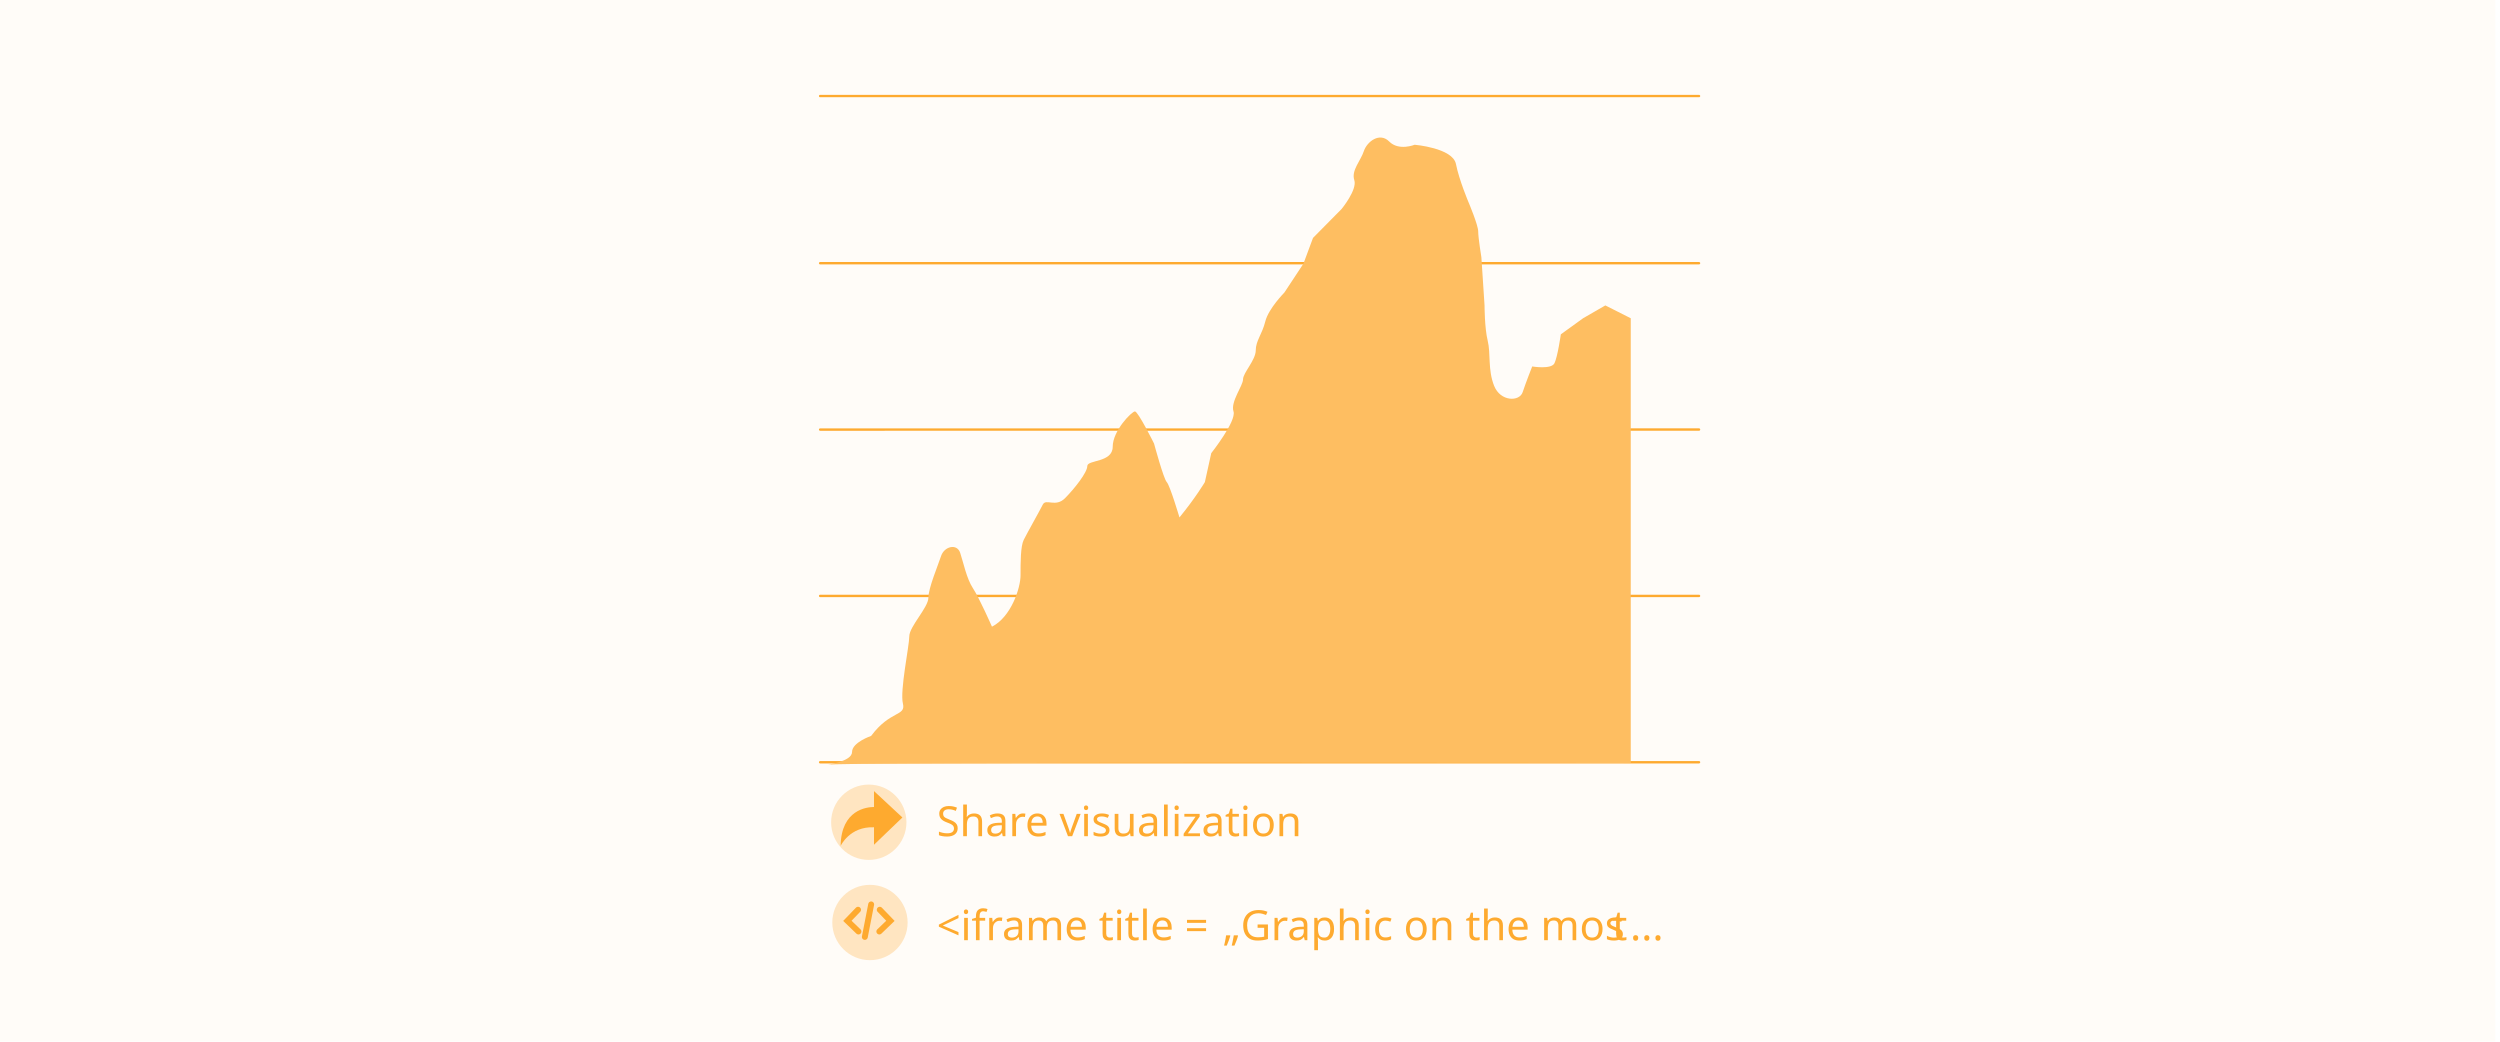
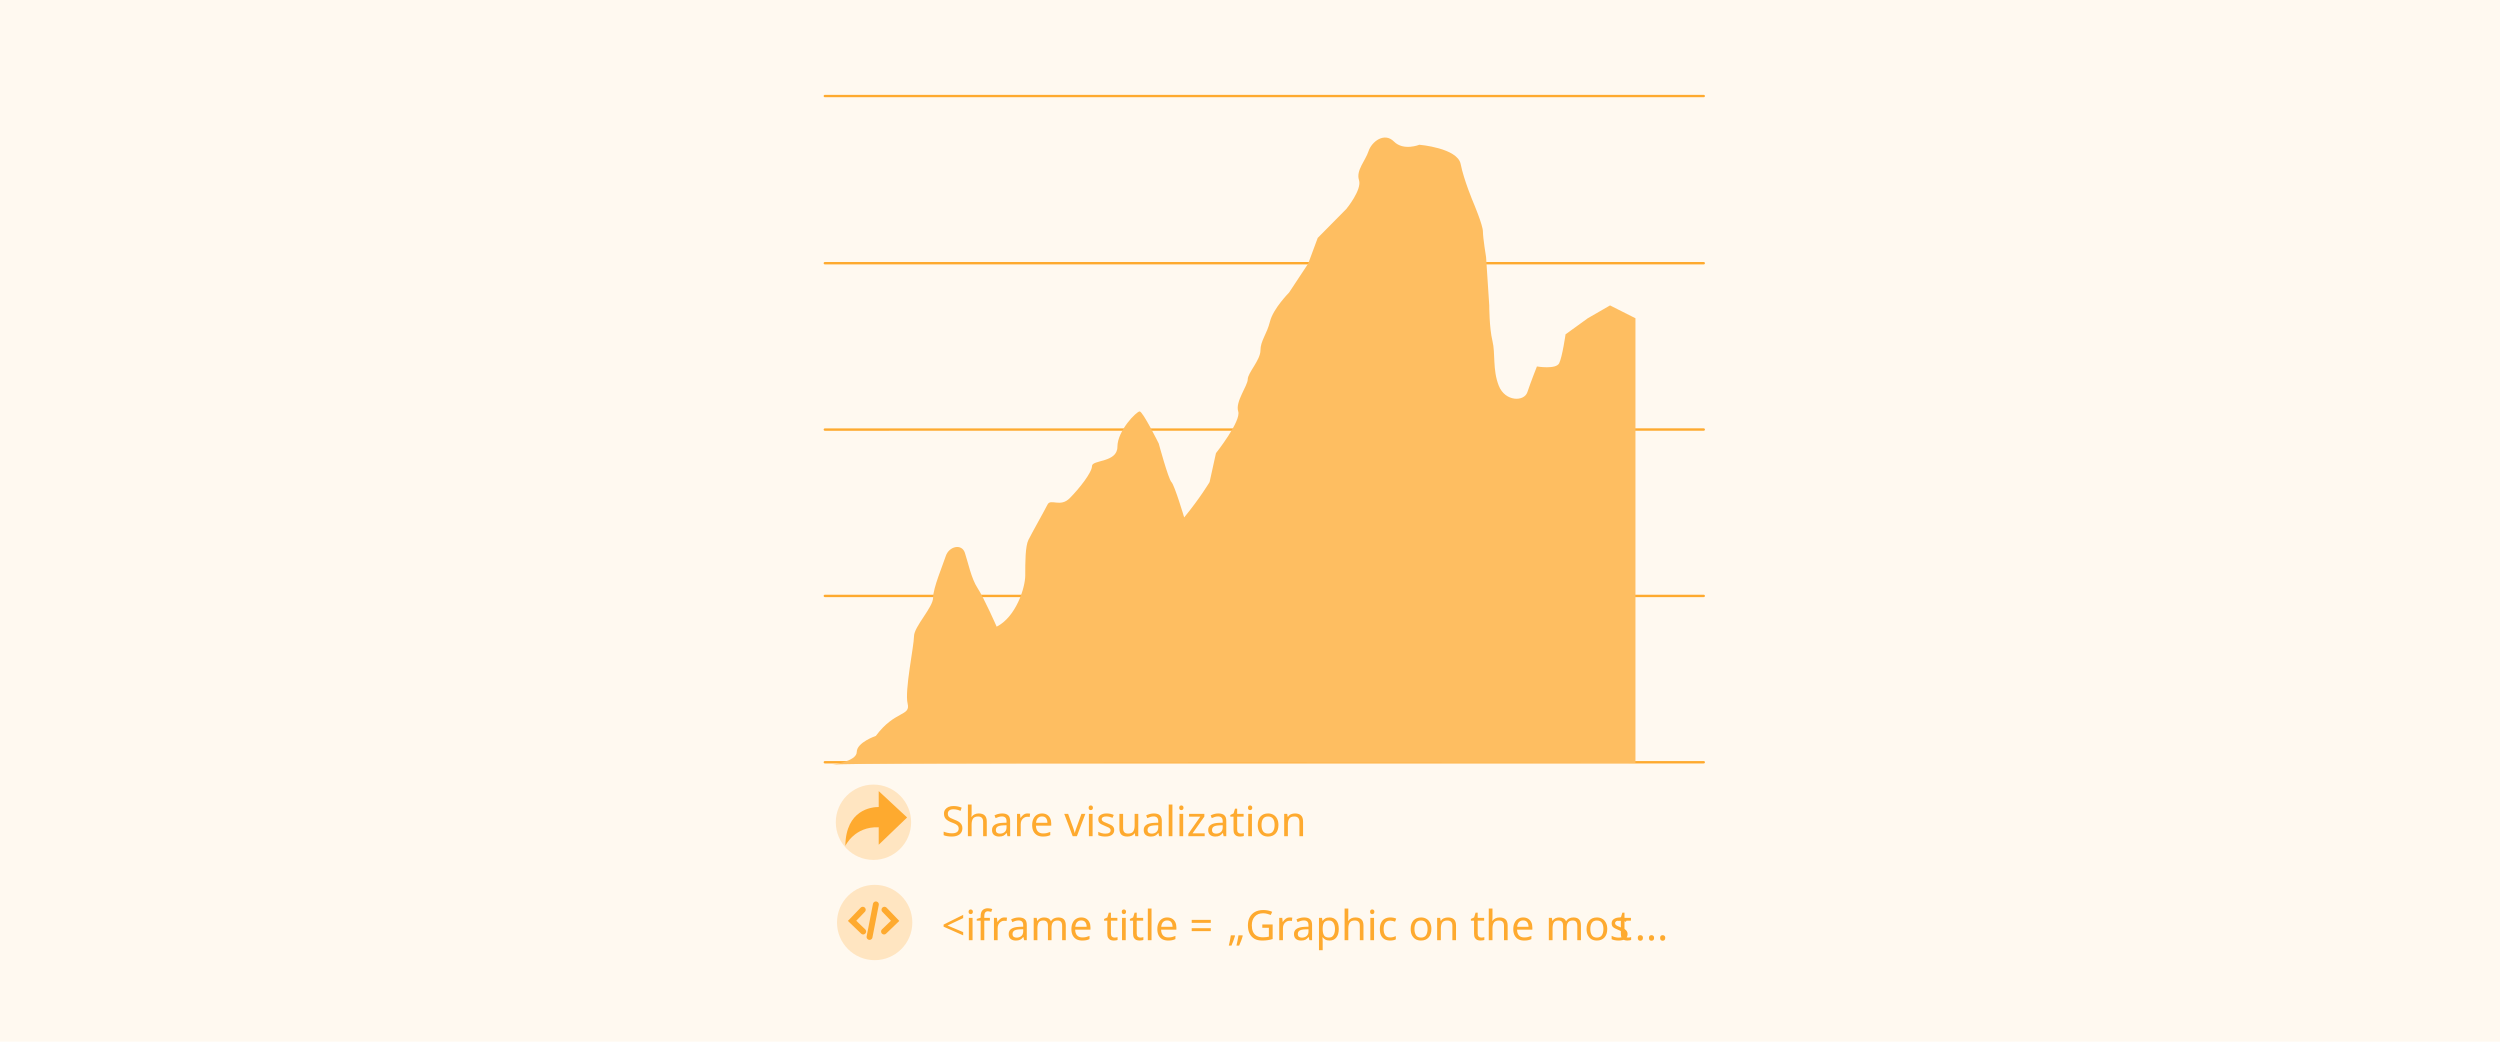
- <svg xmlns="http://www.w3.org/2000/svg" viewBox="0 0 600 250">
-   <g id="Hintergrund">
-     <rect x="-1.13" y="0" width="600" height="250" fill="rgba(255, 248, 238, .4)" />
-   </g>
-   <g id="Graphic">
-     <line x1="407.77" y1="182.94" x2="196.83" y2="182.94" fill="none" stroke="#feaa2f" stroke-linecap="round" stroke-miterlimit="10" stroke-width=".57" />
-     <line x1="407.77" y1="103.09" x2="196.83" y2="103.1" fill="none" stroke="#feaa2f" stroke-linecap="round" stroke-miterlimit="10" stroke-width=".57" />
-     <line x1="407.77" y1="143.02" x2="196.83" y2="143.02" fill="none" stroke="#feaa2f" stroke-linecap="round" stroke-miterlimit="10" stroke-width=".57" />
-     <line x1="407.77" y1="63.17" x2="196.83" y2="63.17" fill="none" stroke="#feaa2f" stroke-linecap="round" stroke-miterlimit="10" stroke-width=".57" />
-     <line x1="407.77" y1="23.05" x2="196.83" y2="23.05" fill="none" stroke="#feaa2f" stroke-linecap="round" stroke-miterlimit="10" stroke-width=".57" />
-     <circle cx="208.51" cy="197.34" r="9.04" fill="#ffe5c1" />
-     <circle cx="208.79" cy="221.4" r="9.04" fill="#ffe5c1" />
-     <path d="M216.58,196.2l-6.82-6.34v3.82c-1.68,0-7.89,.62-8.01,9.34,0,0,2.16-4.72,8.01-4.47v4.19l6.82-6.55Z" fill="#feaa2f" />
-     <polyline points="205.93 218.34 203.37 221 206.03 223.56" fill="none" stroke="#feaa2f" stroke-linecap="round" stroke-miterlimit="10" stroke-width="1.42" />
-     <polyline points="211.14 218.34 213.7 221 211.04 223.56" fill="none" stroke="#feaa2f" stroke-linecap="round" stroke-miterlimit="10" stroke-width="1.42" />
-     <line x1="207.56" y1="224.86" x2="209.08" y2="217.06" fill="none" stroke="#feaa2f" stroke-linecap="round" stroke-miterlimit="10" stroke-width="1.42" />
-     <path d="M198.39,183.56s6.1-.77,6.1-3.08,4.58-3.86,4.58-3.86c4.58-6.17,8.39-4.67,7.63-7.76s1.53-13.83,1.53-16.15,4.58-6.94,4.58-9.25,2.29-7.71,3.05-10.02,3.81-3.08,4.58-.77,1.53,6.17,3.05,8.48c1.53,2.31,4.58,9.25,4.58,9.25,4.58-2.31,6.86-9.25,6.86-12.34s0-6.94,.76-8.48c.76-1.54,3.81-6.94,4.58-8.48s3.05,.77,5.34-1.54c2.29-2.31,5.34-6.17,5.34-7.71s6.1-.77,6.1-4.63,4.58-8.48,5.34-8.48,4.58,7.71,4.58,7.71c0,0,2.29,8.48,3.05,9.25s3.05,8.48,3.05,8.48c3.81-4.63,6.1-8.48,6.1-8.48l1.53-6.94s6.1-7.71,5.34-10.02c-.76-2.31,2.29-6.17,2.29-7.71s3.05-4.63,3.05-6.94,1.53-3.86,2.29-6.94,4.58-6.94,4.58-6.94l4.58-6.94,2.29-6.17,6.86-6.94s3.81-4.63,3.05-6.94c-.76-2.31,1.53-4.63,2.29-6.94s3.81-4.63,6.1-2.31,6.1,.77,6.1,.77c0,0,9.15,.77,9.91,4.63,.76,3.86,3.05,9.25,3.05,9.25,0,0,2.29,5.4,2.29,6.94s.76,6.17,.76,6.17l.76,11.57s0,5.4,.76,8.48,0,6.94,1.53,10.8c1.53,3.86,6.1,3.86,6.86,1.54,.76-2.31,2.29-6.17,2.29-6.17,0,0,4.58,.77,5.34-.77,.76-1.54,1.53-6.94,1.53-6.94l5.34-3.86,5.34-3.08,6.1,3.08v106.75s-192.95-.34-192.95,.43Z" fill="#febe61" />
-   </g>
-   <g id="Text">
-     <text transform="translate(224.83 225.64)" fill="#feaa2f" font-family="Ubuntu-Medium, Ubuntu" font-size="10">
-       <tspan x="0" y="0">&lt;iframe title = </tspan>
-       <tspan x="68.64" y="0" letter-spacing="-.02em">„</tspan>
-       <tspan x="72.93" y="0">Graphic on the mos</tspan>
-       <tspan x="162.12" y="0" letter-spacing="0em">t</tspan>
-       <tspan x="166.39" y="0">...</tspan>
-     </text>
-     <text transform="translate(224.83 200.68)" fill="#feaa2f" font-family="Ubuntu-Medium, Ubuntu" font-size="10">
-       <tspan x="0" y="0">Share visualization</tspan>
-     </text>
-   </g>
+ <svg xmlns="http://www.w3.org/2000/svg" id="Text" viewBox="0 0 600 250">
+   <rect x="0" y="0" width="600" height="250" fill="#fff9f0" />
+   <line x1="408.9" y1="182.94" x2="197.96" y2="182.94" fill="none" stroke="#feaa2f" stroke-linecap="round" stroke-miterlimit="10" stroke-width=".57" />
+   <line x1="408.9" y1="103.09" x2="197.96" y2="103.1" fill="none" stroke="#feaa2f" stroke-linecap="round" stroke-miterlimit="10" stroke-width=".57" />
+   <line x1="408.9" y1="143.02" x2="197.96" y2="143.02" fill="none" stroke="#feaa2f" stroke-linecap="round" stroke-miterlimit="10" stroke-width=".57" />
+   <line x1="408.9" y1="63.17" x2="197.96" y2="63.17" fill="none" stroke="#feaa2f" stroke-linecap="round" stroke-miterlimit="10" stroke-width=".57" />
+   <line x1="408.9" y1="23.05" x2="197.96" y2="23.05" fill="none" stroke="#feaa2f" stroke-linecap="round" stroke-miterlimit="10" stroke-width=".57" />
+   <circle cx="209.63" cy="197.34" r="9.04" fill="#ffe5c1" />
+   <circle cx="209.92" cy="221.4" r="9.04" fill="#ffe5c1" />
+   <path d="M217.71,196.2l-6.82-6.34v3.82c-1.68,0-7.89,.62-8.01,9.34,0,0,2.16-4.72,8.01-4.47v4.19l6.82-6.55Z" fill="#feaa2f" />
+   <polyline points="207.06 218.34 204.5 221 207.16 223.56" fill="none" stroke="#feaa2f" stroke-linecap="round" stroke-miterlimit="10" stroke-width="1.42" />
+   <polyline points="212.27 218.34 214.83 221 212.17 223.56" fill="none" stroke="#feaa2f" stroke-linecap="round" stroke-miterlimit="10" stroke-width="1.42" />
+   <line x1="208.69" y1="224.86" x2="210.21" y2="217.06" fill="none" stroke="#feaa2f" stroke-linecap="round" stroke-miterlimit="10" stroke-width="1.42" />
+   <path d="M199.52,183.56s6.1-.77,6.1-3.08,4.58-3.86,4.58-3.86c4.58-6.17,8.39-4.67,7.63-7.76s1.53-13.83,1.53-16.15,4.58-6.94,4.58-9.25,2.29-7.71,3.05-10.02,3.81-3.08,4.58-.77,1.53,6.17,3.05,8.48c1.53,2.31,4.58,9.25,4.58,9.25,4.58-2.31,6.86-9.25,6.86-12.34s0-6.94,.76-8.48c.76-1.54,3.81-6.94,4.58-8.48s3.05,.77,5.34-1.54c2.29-2.31,5.34-6.17,5.34-7.71s6.1-.77,6.1-4.63,4.58-8.48,5.34-8.48,4.58,7.71,4.58,7.71c0,0,2.29,8.48,3.05,9.25s3.05,8.48,3.05,8.48c3.81-4.63,6.1-8.48,6.1-8.48l1.53-6.94s6.1-7.71,5.34-10.02c-.76-2.31,2.29-6.17,2.29-7.71s3.05-4.63,3.05-6.94,1.53-3.86,2.29-6.94,4.58-6.94,4.58-6.94l4.58-6.94,2.29-6.17,6.86-6.94s3.81-4.63,3.05-6.94c-.76-2.31,1.53-4.63,2.29-6.94s3.81-4.63,6.1-2.31,6.1,.77,6.1,.77c0,0,9.15,.77,9.91,4.63,.76,3.86,3.05,9.25,3.05,9.25,0,0,2.29,5.4,2.29,6.94s.76,6.17,.76,6.17l.76,11.57s0,5.4,.76,8.48,0,6.94,1.53,10.8,6.1,3.86,6.86,1.54c.76-2.31,2.29-6.17,2.29-6.17,0,0,4.58,.77,5.34-.77,.76-1.54,1.53-6.94,1.53-6.94l5.34-3.86,5.34-3.08,6.1,3.08v106.75s-192.95-.34-192.95,.43Z" fill="#febe61" />
+   <text transform="translate(225.96 225.64)" fill="#feaa2f" font-family="Ubuntu-Medium, Ubuntu" font-size="10">
+     <tspan x="0" y="0">&lt;iframe title = </tspan>
+     <tspan x="68.64" y="0" letter-spacing="-.02em">„</tspan>
+     <tspan x="72.93" y="0">Graphic on the mos</tspan>
+     <tspan x="162.12" y="0" letter-spacing="0em">t</tspan>
+     <tspan x="166.39" y="0">...</tspan>
+   </text>
+   <text transform="translate(225.96 200.68)" fill="#feaa2f" font-family="Ubuntu-Medium, Ubuntu" font-size="10">
+     <tspan x="0" y="0">Share visualization</tspan>
+   </text>
</svg>
